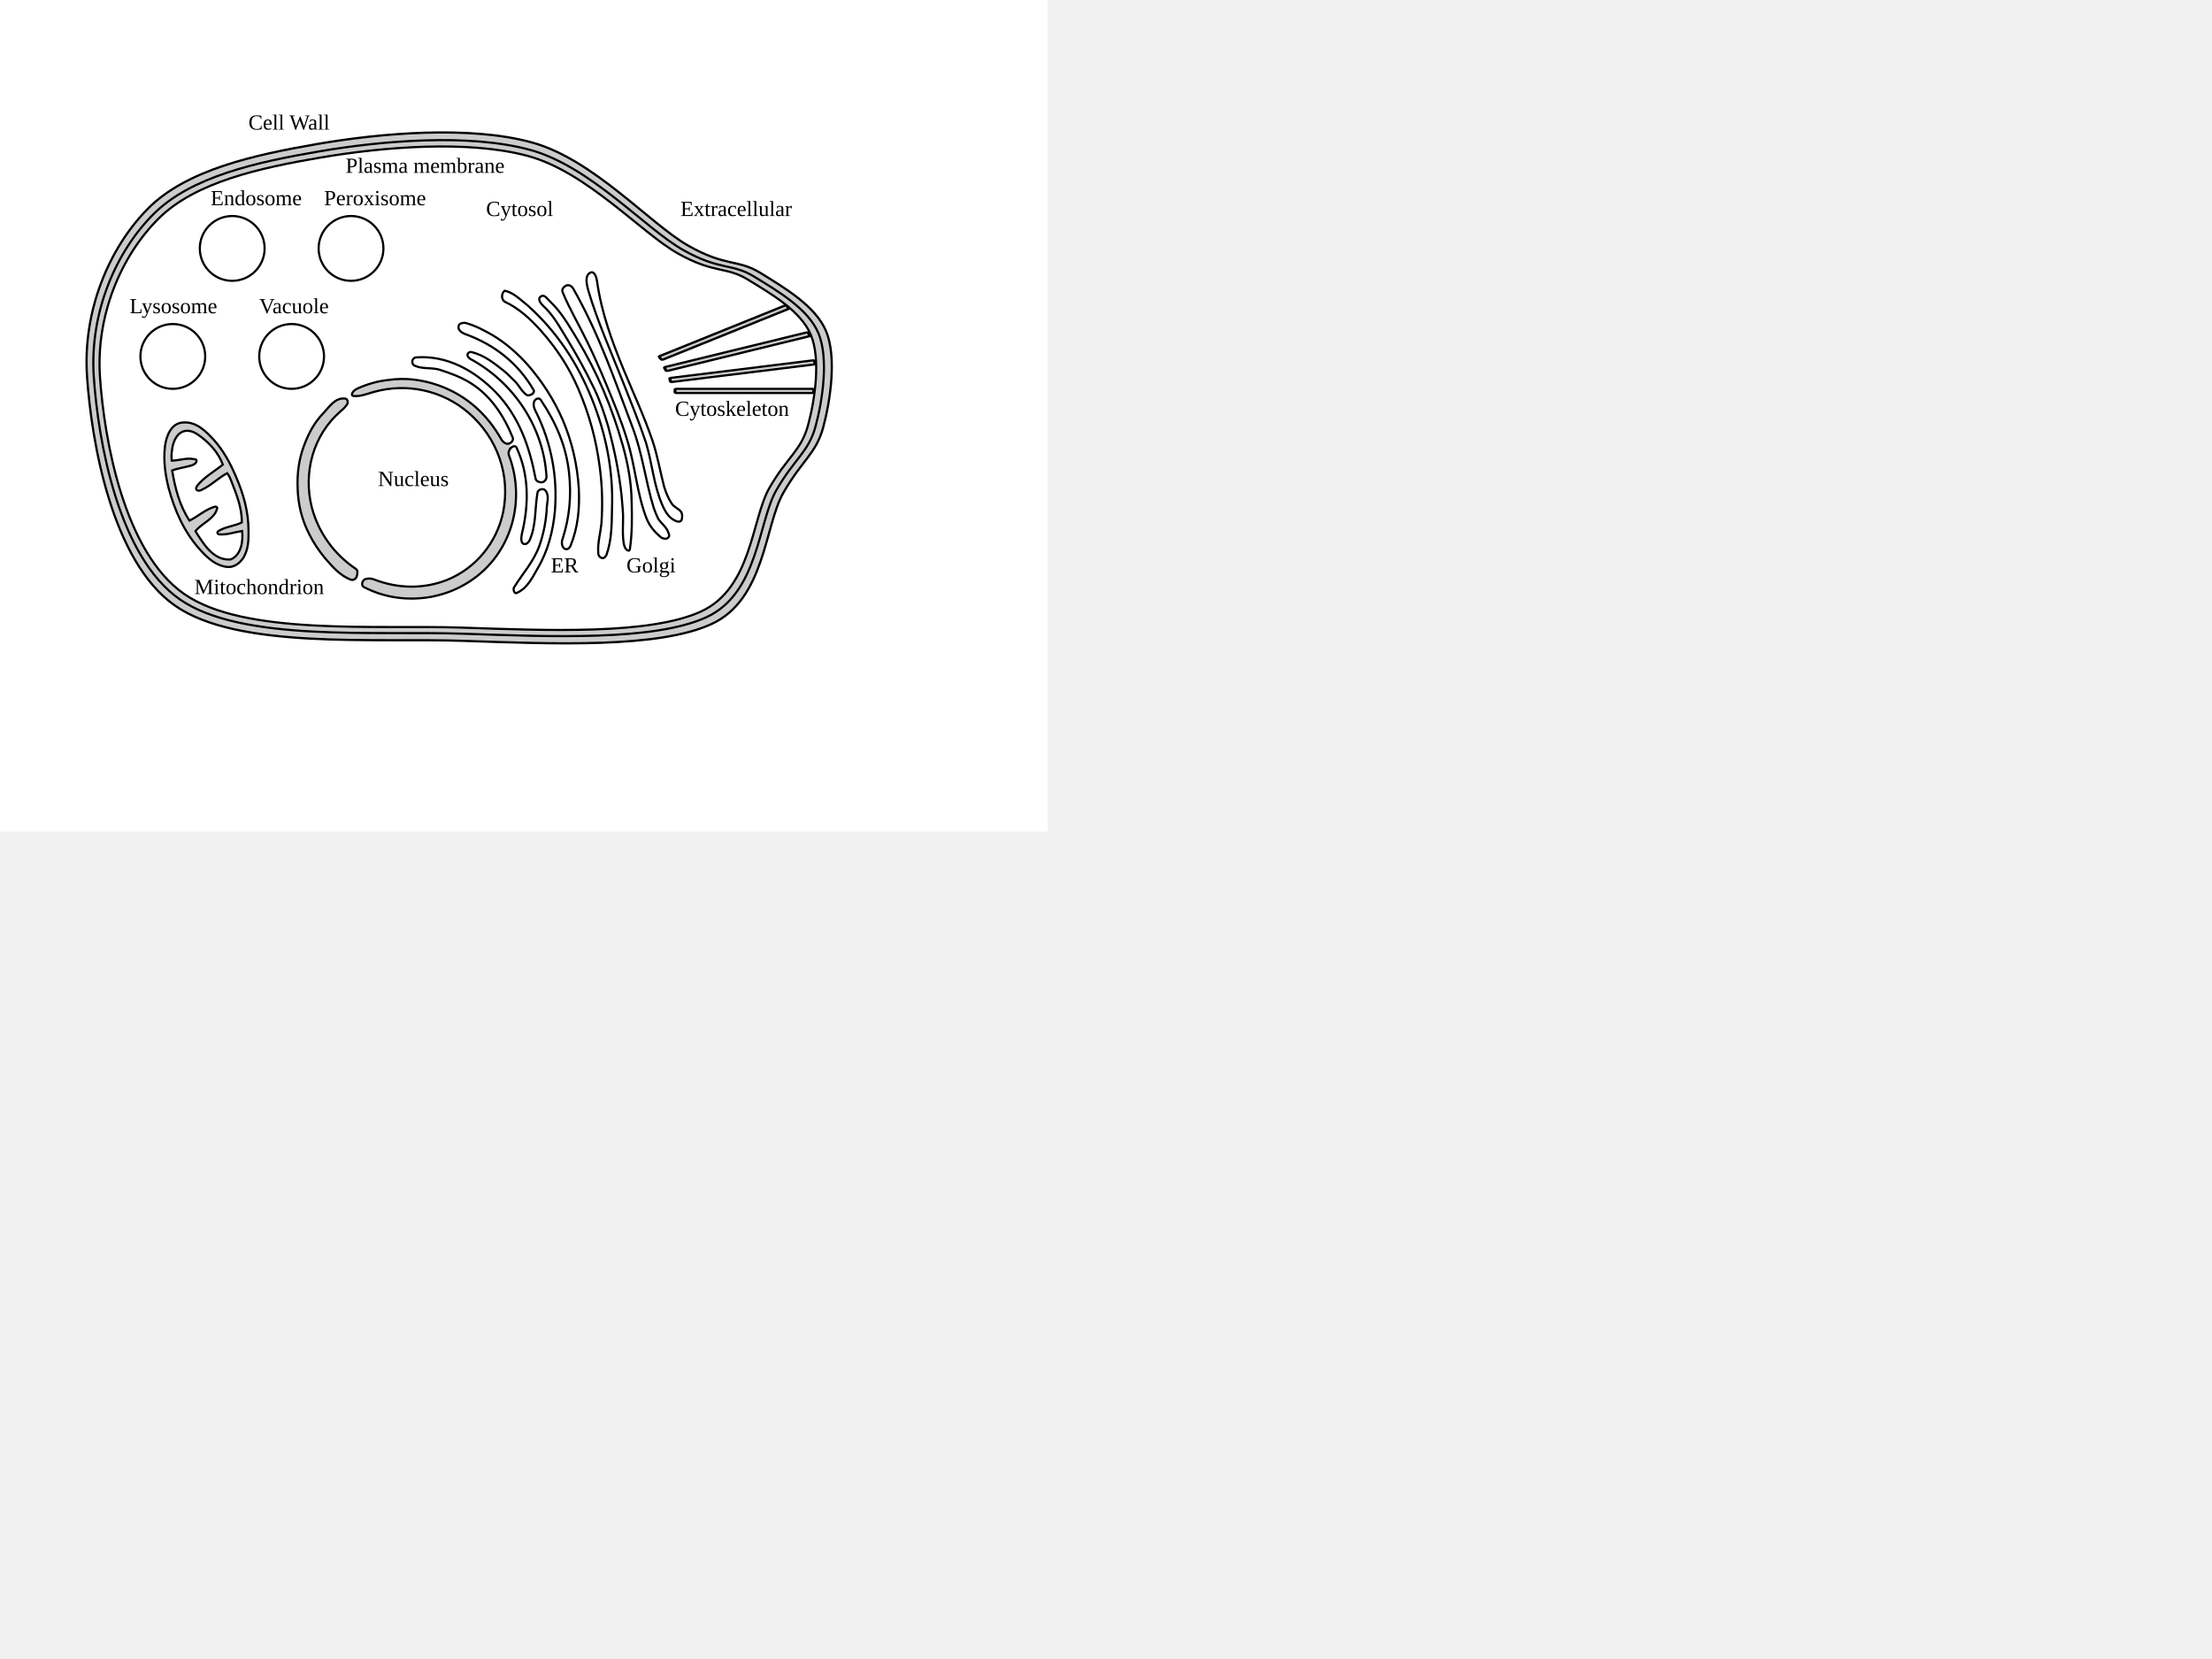
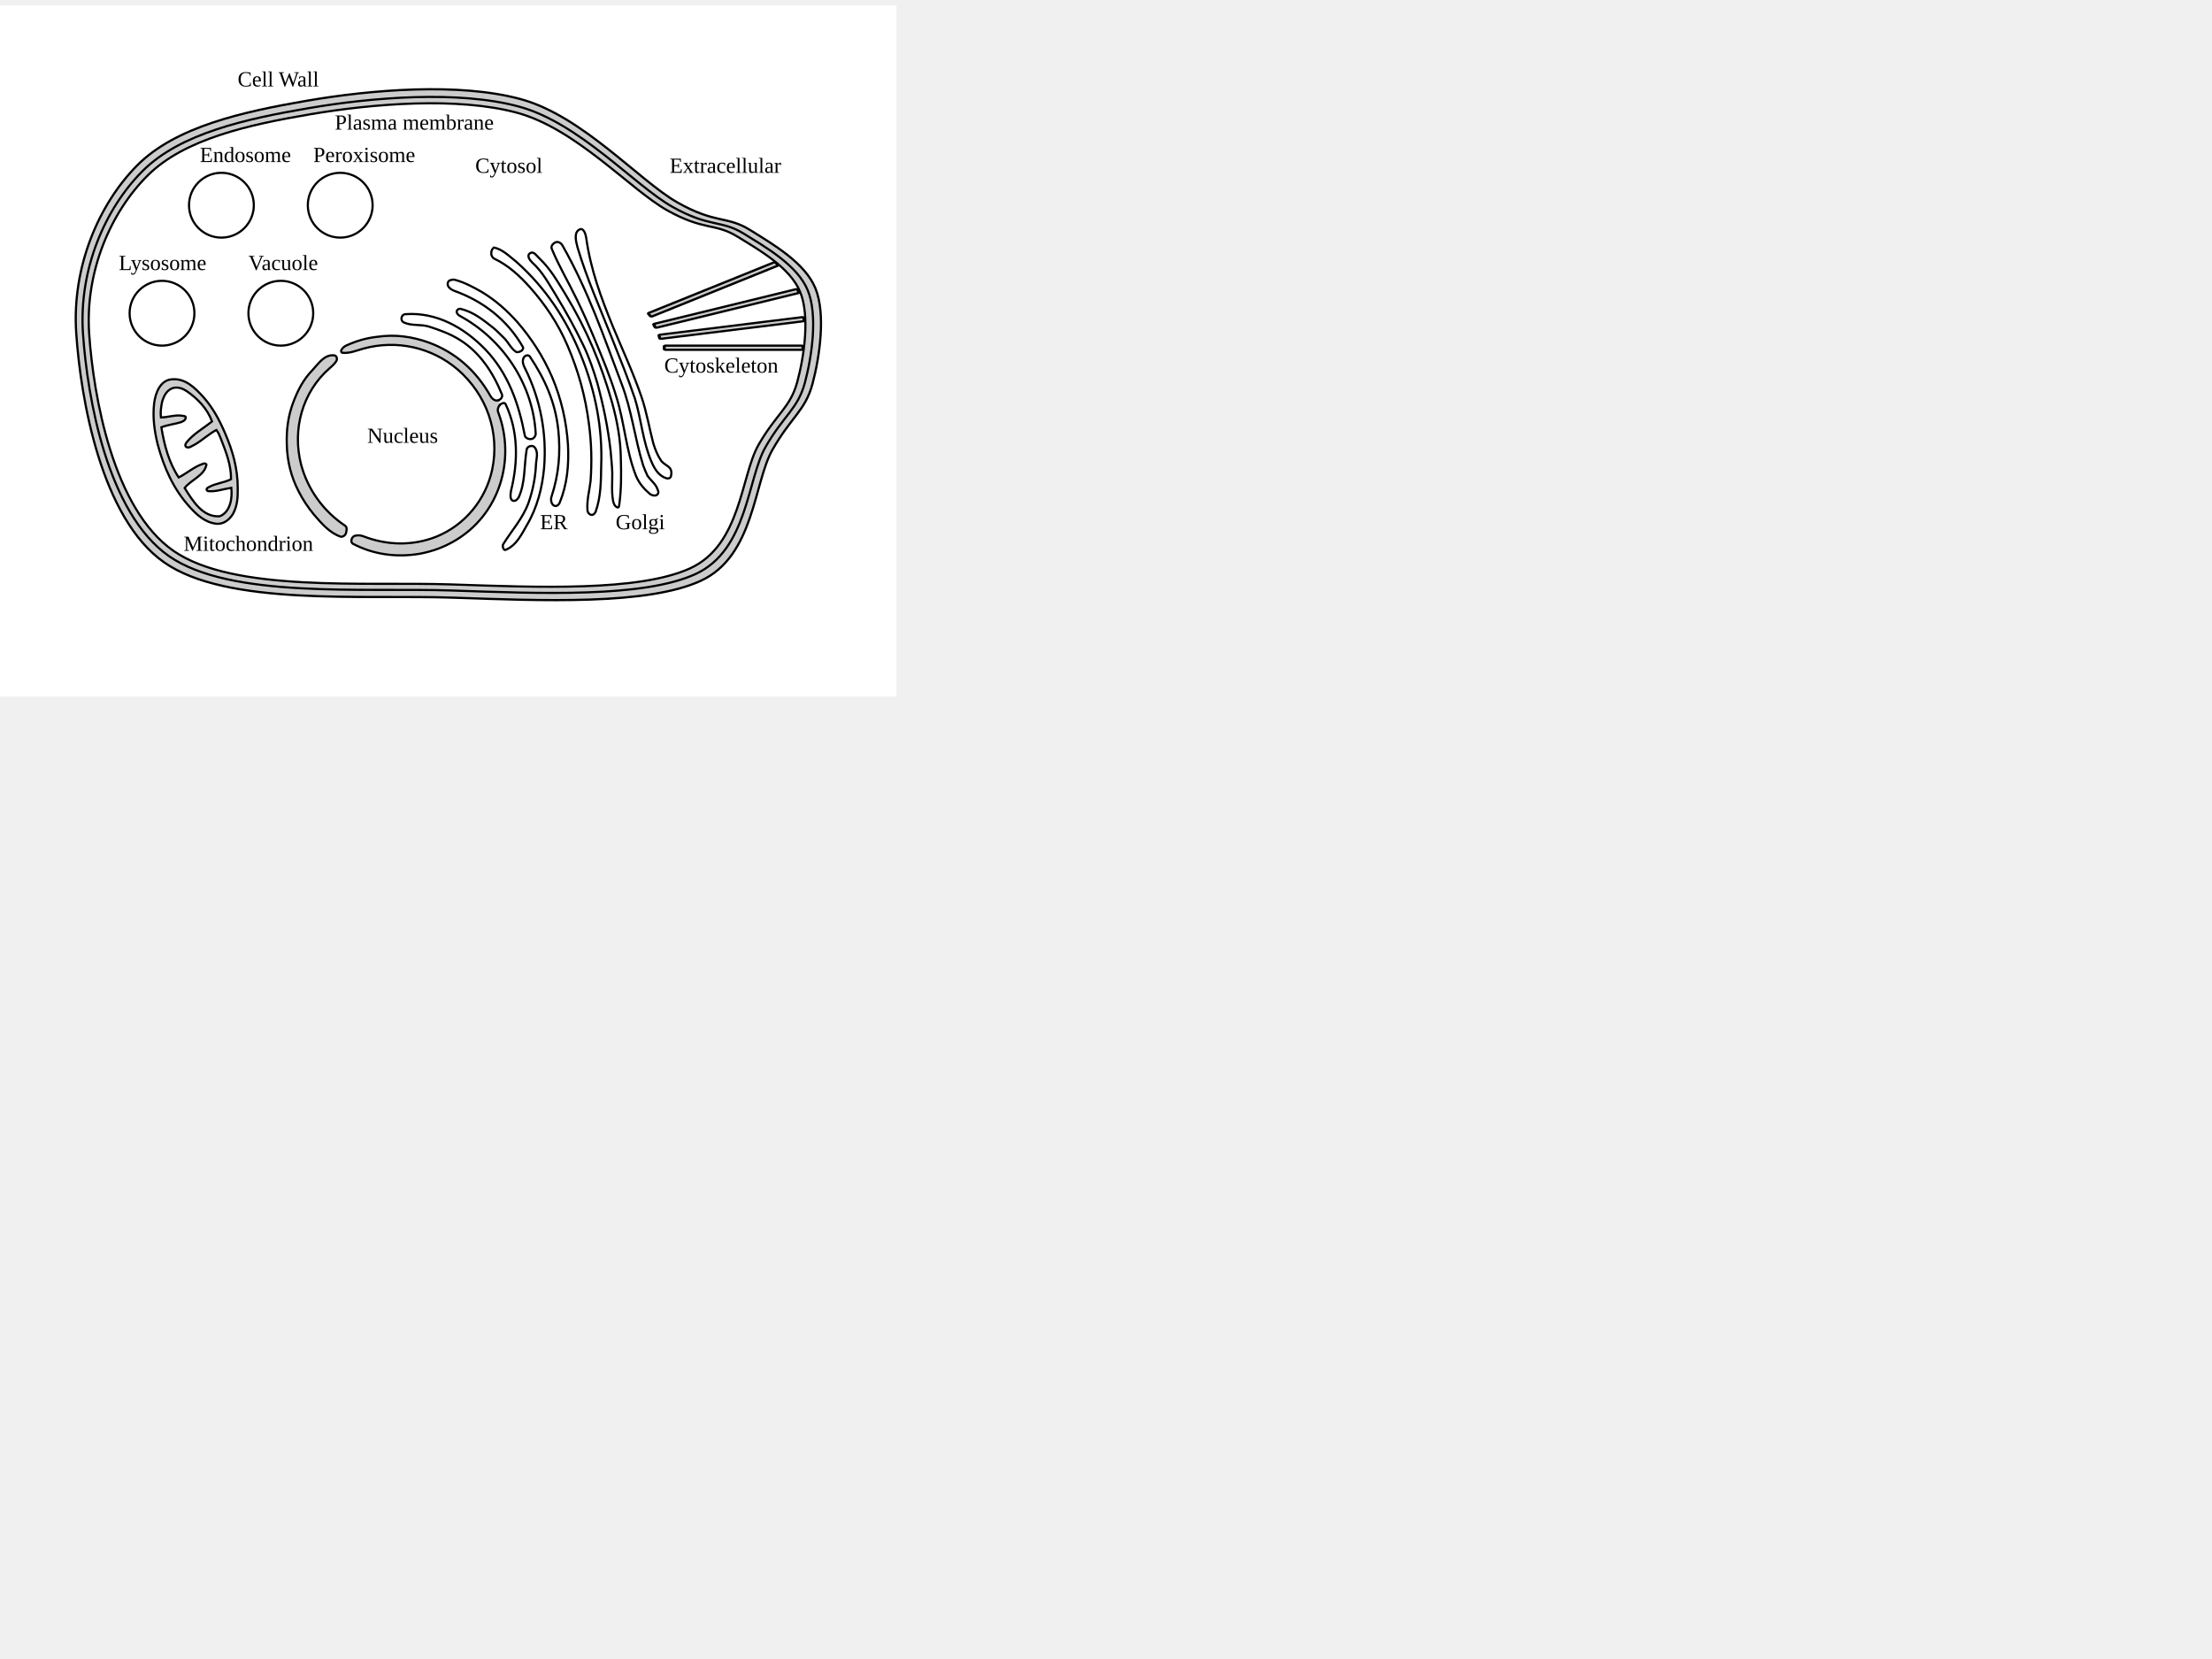
<svg xmlns="http://www.w3.org/2000/svg" version="1.1" height="768" width="1024" fill="none" stroke="none" stroke-linecap="square" stroke-miterlimit="10" clip-path="url(#p.0)">
-   <g transform="scale(0.5, 0.5)">
-     <rect title="ex" fill="#ffffff" x="0" y="0" width="970" height="770" />
+   <g transform="translate(-5,-20) scale(0.5, 0.5)">
+     <defs>
+       <radialGradient id="grad1" cx="50%" cy="50%" r="48%" fx="50%" fy="50%">
+         <stop offset="0%" style="stop-color:#ffffff; stop-opacity:0" />
+         <stop offset="78%" style="stop-color:#ffffff; stop-opacity:0" />
+         <stop offset="100%" style="stop-color:#ffffff; stop-opacity:1" />
+       </radialGradient>
+     </defs>
+     <rect title="ex" fill="#ffffff" x="5" y="50" width="830" height="630" />
+     <rect title="ex-gradient-filter" fill="url(#grad1)" x="0" y="45" width="840" height="640" />
    <text title="ex-text" font-size="20" x="630" y="200" fill="black">Extracellular</text>
    <path title="cw" transform="translate(-8,-11) scale(1.02,1.03)" fill="#cccccc" stroke="#000000" stroke-width="2.0" stroke-linejoin="round" stroke-linecap="butt" fill-rule="nonzero" d="M166.493 554.927C223.424 594.568 347.189 583.965 428.423 586.731C509.657 589.496 605.518 593.646 653.898 571.521C702.279 549.396 701.829 483.481 718.706 453.981C735.582 424.48 748.633 418.717 755.159 394.517C761.684 370.317 767.31 331.828 757.859 308.781C748.408 285.734 719.379 269.139 698.452 256.233C677.525 243.327 666.949 250.935 632.296 231.345C597.642 211.755 546.562 153.904 490.53 138.693C434.499 123.482 354.164 130.167 296.108 140.077C238.051 149.988 177.069 163.355 142.19 198.157C107.311 232.958 82.784 289.423 86.835 348.885C90.885 408.347 109.561 515.286 166.493 554.927Z" />
    <text title="cw-text" font-size="20" x="230" y="120" fill="black">Cell Wall</text>
    <path title="pm" fill="#cccccc" stroke="#000000" stroke-width="2.0" stroke-linejoin="round" stroke-linecap="butt" fill-rule="nonzero" d="M166.493 554.927C223.424 594.568 347.189 583.965 428.423 586.731C509.657 589.496 605.518 593.646 653.898 571.521C702.279 549.396 701.829 483.481 718.706 453.981C735.582 424.48 748.633 418.717 755.159 394.517C761.684 370.317 767.31 331.828 757.859 308.781C748.408 285.734 719.379 269.139 698.452 256.233C677.525 243.327 666.949 250.935 632.296 231.345C597.642 211.755 546.562 153.904 490.53 138.693C434.499 123.482 354.164 130.167 296.108 140.077C238.051 149.988 177.069 163.355 142.19 198.157C107.311 232.958 82.784 289.423 86.835 348.885C90.885 408.347 109.561 515.286 166.493 554.927Z" />
    <path title="cy" fill="#ffffff" stroke="#000000" stroke-width="2.0" stroke-linejoin="round" stroke-linecap="butt" fill-rule="nonzero" d="M170.714 550.088C226.557 588.73 347.956 578.394 427.637 581.09C507.319 583.786 601.346 587.831 648.802 566.264C696.258 544.696 695.817 480.443 712.371 451.686C728.925 422.929 741.726 417.311 748.127 393.721C754.528 370.131 760.046 332.613 750.775 310.146C741.505 287.68 713.031 271.503 692.504 258.923C671.977 246.342 661.604 253.758 627.612 234.662C593.621 215.566 543.518 159.173 488.557 144.345C433.597 129.517 354.798 136.034 297.851 145.695C240.904 155.355 181.087 168.386 146.875 202.31C112.663 236.234 88.605 291.276 92.578 349.239C96.551 407.202 114.87 511.446 170.714 550.088Z" />
    <text title="cy-text" font-size="20" x="450" y="200" fill="black">Cytosol</text>
    <text title="pm-text" font-size="20" x="320" y="160" fill="black">Plasma membrane</text>
    <g title="cs" fill="#cccccc" stroke="#000000" stroke-width="2">
      <path transform="translate(610 330) scale(1.43,1.0) rotate(-30)" stroke-linejoin="round" stroke-linecap="butt" fill-rule="nonzero" d="M0 0.646L0 0.646C0 0.289 0.289 9.00543E-17 0.646 0L94.409 0C94.581 0 94.745 0.068 94.866 0.189C94.987 0.31 95.055 0.474 95.055 0.646L95.055 3.228C95.055 3.585 94.766 3.874 94.409 3.874L0.646 3.874C0.289 3.874 9.00543E-17 3.585 0 3.228Z" />
      <path transform="translate(615 340) scale(1.49,1.0) rotate(-20)" stroke-linejoin="round" stroke-linecap="butt" fill-rule="nonzero" d="M0 0.646L0 0.646C0 0.289 0.289 9.00543E-17 0.646 0L94.409 0C94.581 0 94.745 0.068 94.866 0.189C94.987 0.31 95.055 0.474 95.055 0.646L95.055 3.228C95.055 3.585 94.766 3.874 94.409 3.874L0.646 3.874C0.289 3.874 9.00543E-17 3.585 0 3.228Z" />
      <path transform="translate(620 350) scale(1.43,1.0) rotate(-10)" stroke-linejoin="round" stroke-linecap="butt" fill-rule="nonzero" d="M0 0.646L0 0.646C0 0.289 0.289 9.00543E-17 0.646 0L94.409 0C94.581 0 94.745 0.068 94.866 0.189C94.987 0.31 95.055 0.474 95.055 0.646L95.055 3.228C95.055 3.585 94.766 3.874 94.409 3.874L0.646 3.874C0.289 3.874 9.00543E-17 3.585 0 3.228Z" />
      <path transform="translate(625 360) scale(1.35,1.0) rotate(0)" stroke-linejoin="round" stroke-linecap="butt" fill-rule="nonzero" d="M0 0.646L0 0.646C0 0.289 0.289 9.00543E-17 0.646 0L94.409 0C94.581 0 94.745 0.068 94.866 0.189C94.987 0.31 95.055 0.474 95.055 0.646L95.055 3.228C95.055 3.585 94.766 3.874 94.409 3.874L0.646 3.874C0.289 3.874 9.00543E-17 3.585 0 3.228Z" />
    </g>
    <text title="cs-text" font-size="20" x="625" y="385" fill="black">Cytoskeleton</text>
    <circle title="ly" fill="#ffffff" stroke="#000000" stroke-width="2" cx="160" cy="330" r="30" />
    <text title="ly-text" font-size="20" x="120" y="290" fill="black">Lysosome</text>
    <circle title="va" fill="#ffffff" stroke="#000000" stroke-width="2" cx="270" cy="330" r="30" />
    <text title="va-text" font-size="20" x="240" y="290" fill="black">Vacuole</text>
    <circle title="en" fill="#ffffff" stroke="#000000" stroke-width="2" cx="215" cy="230" r="30" />
    <text title="en-text" font-size="20" x="195" y="190" fill="black">Endosome</text>
    <circle title="pe" fill="#ffffff" stroke="#000000" stroke-width="2" cx="325" cy="230" r="30" />
    <text title="pe-text" font-size="20" x="300" y="190" fill="black">Peroxisome</text>
    <path title="er" fill="#ffffff" stroke="#000000" stroke-width="2" transform="translate(225, 200)" d="M246.535,210.608c0.182-0.068,0.363-0.151,0.544-0.247c1.913-0.972,3.535-3.07,2.589-5.349c-8.172-20.121-20.484-39.057-39.577-50.725c-8.838-5.416-17.832-8.63-27.926-11.922c-7.943-2.402-15.831-0.376-23.33-3.854c-3.566-1.726-2.419-7.545,1.643-7.628c28.54-2.049,54.083,12.287,73.682,32.473c21.305,22.15,31.136,50.13,36.778,80.029c0.578,2.254,3.805,3.587,6.424,3.034c2.253-0.579,3.535-3.07,3.639-4.538c-2.303-45.889-30.313-88.056-70.829-109.713c-1.049-0.812-2.073-1.99-2.362-3.117c-0.212-2.227,2.092-3.541,3.901-3.044c11.955,3.054,20.323,9.912,30.106,17.606c3.489,2.827,6.218,5.969,9.681,9.163c4.146,3.979,6.327,9.664,11.257,12.961c1.417,0.838,3.329-0.134,4.848-0.765c1.179-1.023,2.384-2.413,1.385-3.958c-14.467-24.988-36.501-42.027-63.113-51.643c-2.517-0.915-5.349-2.589-6.27-5.235c-0.264-1.494-0.135-3.328,1.411-4.327c1.519-0.63,3.406-1.234,5.214-0.739c9.045,2.481,16.86,6.719,25.016,11.348c12.378,7.509,22.793,16.724,32.371,27.354c13.646,15.711,24.278,32.316,32.528,51.335c8.538,20.145,13.331,41.134,14.744,62.99c0.91,18.503-0.722,36.458-7.832,53.659c-0.838,1.416-2.042,2.806-3.51,2.703c-4.062,0.083-5.116-5.891-3.783-9.116c6.583-20.188,8.344-39.978,6.146-61.152c-2.648-25.263-12.186-46.954-26.203-67.854c-1.312-2.305-4.692-1.437-5.975,1.055c-1.333,3.225-0.438,6.239,1.19,9.303c14.55,29.051,20.429,60.81,17.841,92.341c-1.658,18.322-6.277,36.805-15.905,53.091c-5.049,8.864-9.808,18.854-19.684,22.954c-1.913,0.972-3.438-3.561-2.208-5.318c7.901-12.719,17.876-23.45,23.338-38.185c4.154-11.877,6.475-23.883,6.985-36.386c0.283-4.036,1.694-8.362,0.144-12.527c-0.63-1.52-1.287-2.672-2.702-3.509c-2.518-0.916-5.95,0.688-6.131,3.255c-2.525,14.943-1.042,30.535-7.553,44.458c-0.812,1.05-2.015,2.44-3.142,2.729c-5.241,1.106-4.383-5.839-3.784-9.116c6.707-27.186,6.834-55.203-5.039-80.378c-0.972-1.912-4.011-0.651-5.608,1.081" />
    <text title="er-text" font-size="20" x="510" y="530" fill="black">ER</text>
    <g title="go" fill="#ffffff" stroke="#000000" stroke-width="2" transform="translate(225, 200)">
      <path d="M310.372,159.867c-8.646-20.1-20.22-37.562-34.915-54.083c-9.577-10.631-19.967-20.212-32.815-26.279c-3.907-2.118-3.494-7.99-0.377-10.352c7.995,1.669,14.188,8.005,20.824,13.266c27.414,24.423,46.395,53.416,59.9,86.818c13.192,32.642,19.991,67.048,18.64,101.986c-0.273,14.363-0.18,28.751-5.224,42.779c-0.837,1.416-2.066,3.173-4.242,2.651c-2.518-0.914-3.463-3.193-3.309-5.395c-0.481-8.885,1.947-17.196,2.935-25.977c1.239-17.614,0.933-34.23-1.472-52.469C326.986,206.764,320.513,183.444,310.372,159.867z" />
      <path d="M325.127,159.799c5.505,11.428,9.434,23.159,13.011,35.211c5.553,20.673,9.688,40.509,12.201,62.443c0.61,7.05,1.272,13.366,1.542,20.022c0.113,8.859-0.847,17.273,0.735,26.234c0.554,2.621,1.474,5.267,4.357,6.207c0.733,0.052,1.178-1.023,1.204-1.39c2.133-14.601,2.065-29.357,1.63-44.138c-0.228-17.717-3.443-34.907-8.153-51.833c-10.05-35.371-23.293-67.279-43.116-100.02c-7.612-12.336-13.836-23.468-23.858-33.023c-2.781-2.409-5.38-7.385-8.864-5.05c-3.457,1.969-0.439,6.238,1.976,8.621c9.707,8.795,15.222,19.51,22.179,30.694C309.553,129.571,317.406,143.767,325.127,159.799z" />
      <path d="M335.815,154.65c-5.359-12.915-10.771-25.096-16.893-37.696c-7.722-16.032-16.308-30.28-22.929-46.234c-1.287-2.672,0.728-5.112,3.4-6.399c2.646-0.92,5.111,0.729,6.424,3.034c23.947,42.25,37.987,83.802,54.467,127.37c9.672,25.019,12.294,50.649,20.104,75.906c1.235,3.406,2.496,6.445,4.099,9.876c2.678,3.876,6.192,6.336,8.478,10.553c0.604,1.887,1.969,3.458,1.447,5.634c-1.334,3.225-5.686,2.182-7.783,0.559c-5.562-4.816-9.996-9.922-12.835-16.761c-9.382-23.892-10.536-49.419-18.398-73.941C350.004,188.838,343.068,172.125,335.815,154.65z" />
      <path d="M351.75,153.559c7.393,18.66,14.742,36.808,21.157,55.698c5.997,19.598,7.171,39.594,15.421,58.613c2.863,6.47,6.487,12.625,13.697,14.977c1.809,0.496,3.694-0.109,4.19-1.917c0.548-2.543,0.703-4.745-0.61-7.05c-2.362-3.117-6.347-4.134-8.683-7.617c-3.334-5.029-5.2-9.954-7.015-15.614c-3.789-14.28-6.084-28.824-10.976-43.181c-7.649-22.295-17.264-42.886-26.408-64.918c-11.011-26.958-20.63-52.71-24.803-82.505c-0.502-3.355-2.316-9.014-5.722-7.778c-6.078,2.522-3.736,11.169-2.289,16.802C328.365,98.074,340.475,125.108,351.75,153.559z" />
    </g>
    <text title="go-text" font-size="20" x="580" y="530" fill="black">Golgi</text>
    <g transform="translate(225, 200)">
      <ellipse title="nu" fill="#ffffff" transform="matrix(0.9975 0.0702 -0.0702 0.9975 17.9059 -9.9135)" cx="150.026" cy="249.852" rx="97.667" ry="95.333" />
      <path title="nuclear-envelope" fill="#cccccc" stroke="#000000" stroke-width="2" d="M90.213,180.885c-25.533,22.177-34.614,56.937-26.534,88.851c6.105,23.293,20.542,43.484,40.973,57.091c2.099,1.623,1.132,4.874,0.61,7.05c-0.889,2.15-3.193,3.463-5.002,2.967c-10.435-3.684-17.573-12.299-24.737-20.548c-5.433-6.651-10.105-13.618-13.992-21.267c-7.144-13.777-10.566-28.032-10.975-43.18c-0.513-13.68,1.151-26.839,6.117-39.766c4.077-10.776,9.204-20.741,17.555-29.373c5.576-5.877,10.992-14.715,20.14-13.702c2.202,0.155,3.122,2.801,2.233,4.951C94.926,176.792,92.569,178.838,90.213,180.885z" />
      <path title="nuclear-envelope" fill="#cccccc" stroke="#000000" stroke-width="2" d="M247.477,215.183c-1.23,1.757-2.144,4.274-1.198,6.553c16.48,43.568,1.412,95.242-41.231,119.531c-10.372,5.908-20.197,9.273-31.412,11.434c-21.645,3.64-42.825,0.675-61.679-9.134c-3.199-1.7-1.344-7.101,2.01-7.603c2.62-0.554,4.821-0.399,7.339,0.517c21.894,8.547,45.823,9.125,67.829,0.347c26.198-10.695,45.542-34.042,51.566-62.013c7.224-34.524-5.079-69.317-31.837-92.589c-24.344-20.888-56.951-27.857-87.506-19.432c-6.394,1.763-12.864,4.626-19.443,3.794c-0.734-0.051-1.391-1.204-0.946-2.279c0.889-2.15,2.827-3.489,4.739-4.46c9.143-4.151,18.182-6.834,28.219-7.971c16.771-2.508,32.473-0.297,47.942,5.216c24.803,9.121,43.901,25.953,57.345,49.762c1.556,2.539,4.436,4.843,7.323,3.751" />
    </g>
    <text title="nu-text" font-size="20" x="350" y="450" fill="black">Nucleus</text>
    <g transform="translate(275, 325) rotate(90)">
      <path title="mi" fill="#cccccc" stroke="#000000" stroke-width="2" d="M115.488,56.871c17.226-7.471,33.236-11.984,51.633-11.98c8.657-0.108,16.447,0.357,23.861,4.5c5.325,3.34,9.486,8.696,8.956,14.97c-0.98,10.312-7.793,17.931-15.179,24.683c-17.091,15.657-37.255,24.303-58.705,30.059c-12.638,3.05-24.981,4.659-37.816,3.163c-9.879-1.267-21.691-5.933-22.079-16.9c-0.888-12.196,8.022-20.889,16.351-28.574C92.573,67.959,103.13,62.23,115.488,56.871z" />
      <path title="mi" fill="#ffffff" stroke="#000000" stroke-width="2" d="M120.266,60.886c-2.764,1.076-4.914,1.999-7.158,3.793c3.794,7.158,9.397,12.808,13.552,20.04c1.001,2.458,3.804,5.282,2.133,7.945c-1.016,1.294-2.745,0.565-3.752-0.016c-8.414-6.6-13.281-15.854-19.885-23.961c-11.777,4.352-21.12,13.332-28.09,23.547c-2.177,3.31-3.708,7.127-3.076,11.386c1.271,6.643,7.391,9.771,13.444,11.382c4.686,0.957,9.444,1.555,14.063,0.996c-0.115-6.782-2.829-13.719-1.43-20.566c0.147-0.722,0.081-2.236,1.235-2.376c2.671-0.205,3.958,2.685,4.671,4.709c1.778,5.995,2.402,12.129,4.614,17.838c16.317-2.674,32.566-6.864,46.456-16.042c-4.007-7.952-10.185-14.471-12.89-23.283c-0.214-0.794,0.154-2.597,1.235-2.376c10.092,2.062,13.649,14.052,21.416,20.145c11.646-7.383,27.411-16.552,26.179-32.573c-4.001-9.829-16.763-11.685-26.361-10.642c1.124,7.363,3.837,14.3,3.085,21.656c-0.073,0.36-0.581,1.007-1.375,1.22c-1.516,0.066-1.942-1.523-2.516-2.39c-3.508-6.724-3.911-13.94-7.131-20.23C145.197,50.96,132.912,55.959,120.266,60.886z" />
    </g>
    <text title="mi-text" font-size="20" x="180" y="550" fill="black">Mitochondrion</text>
  </g>
</svg>
